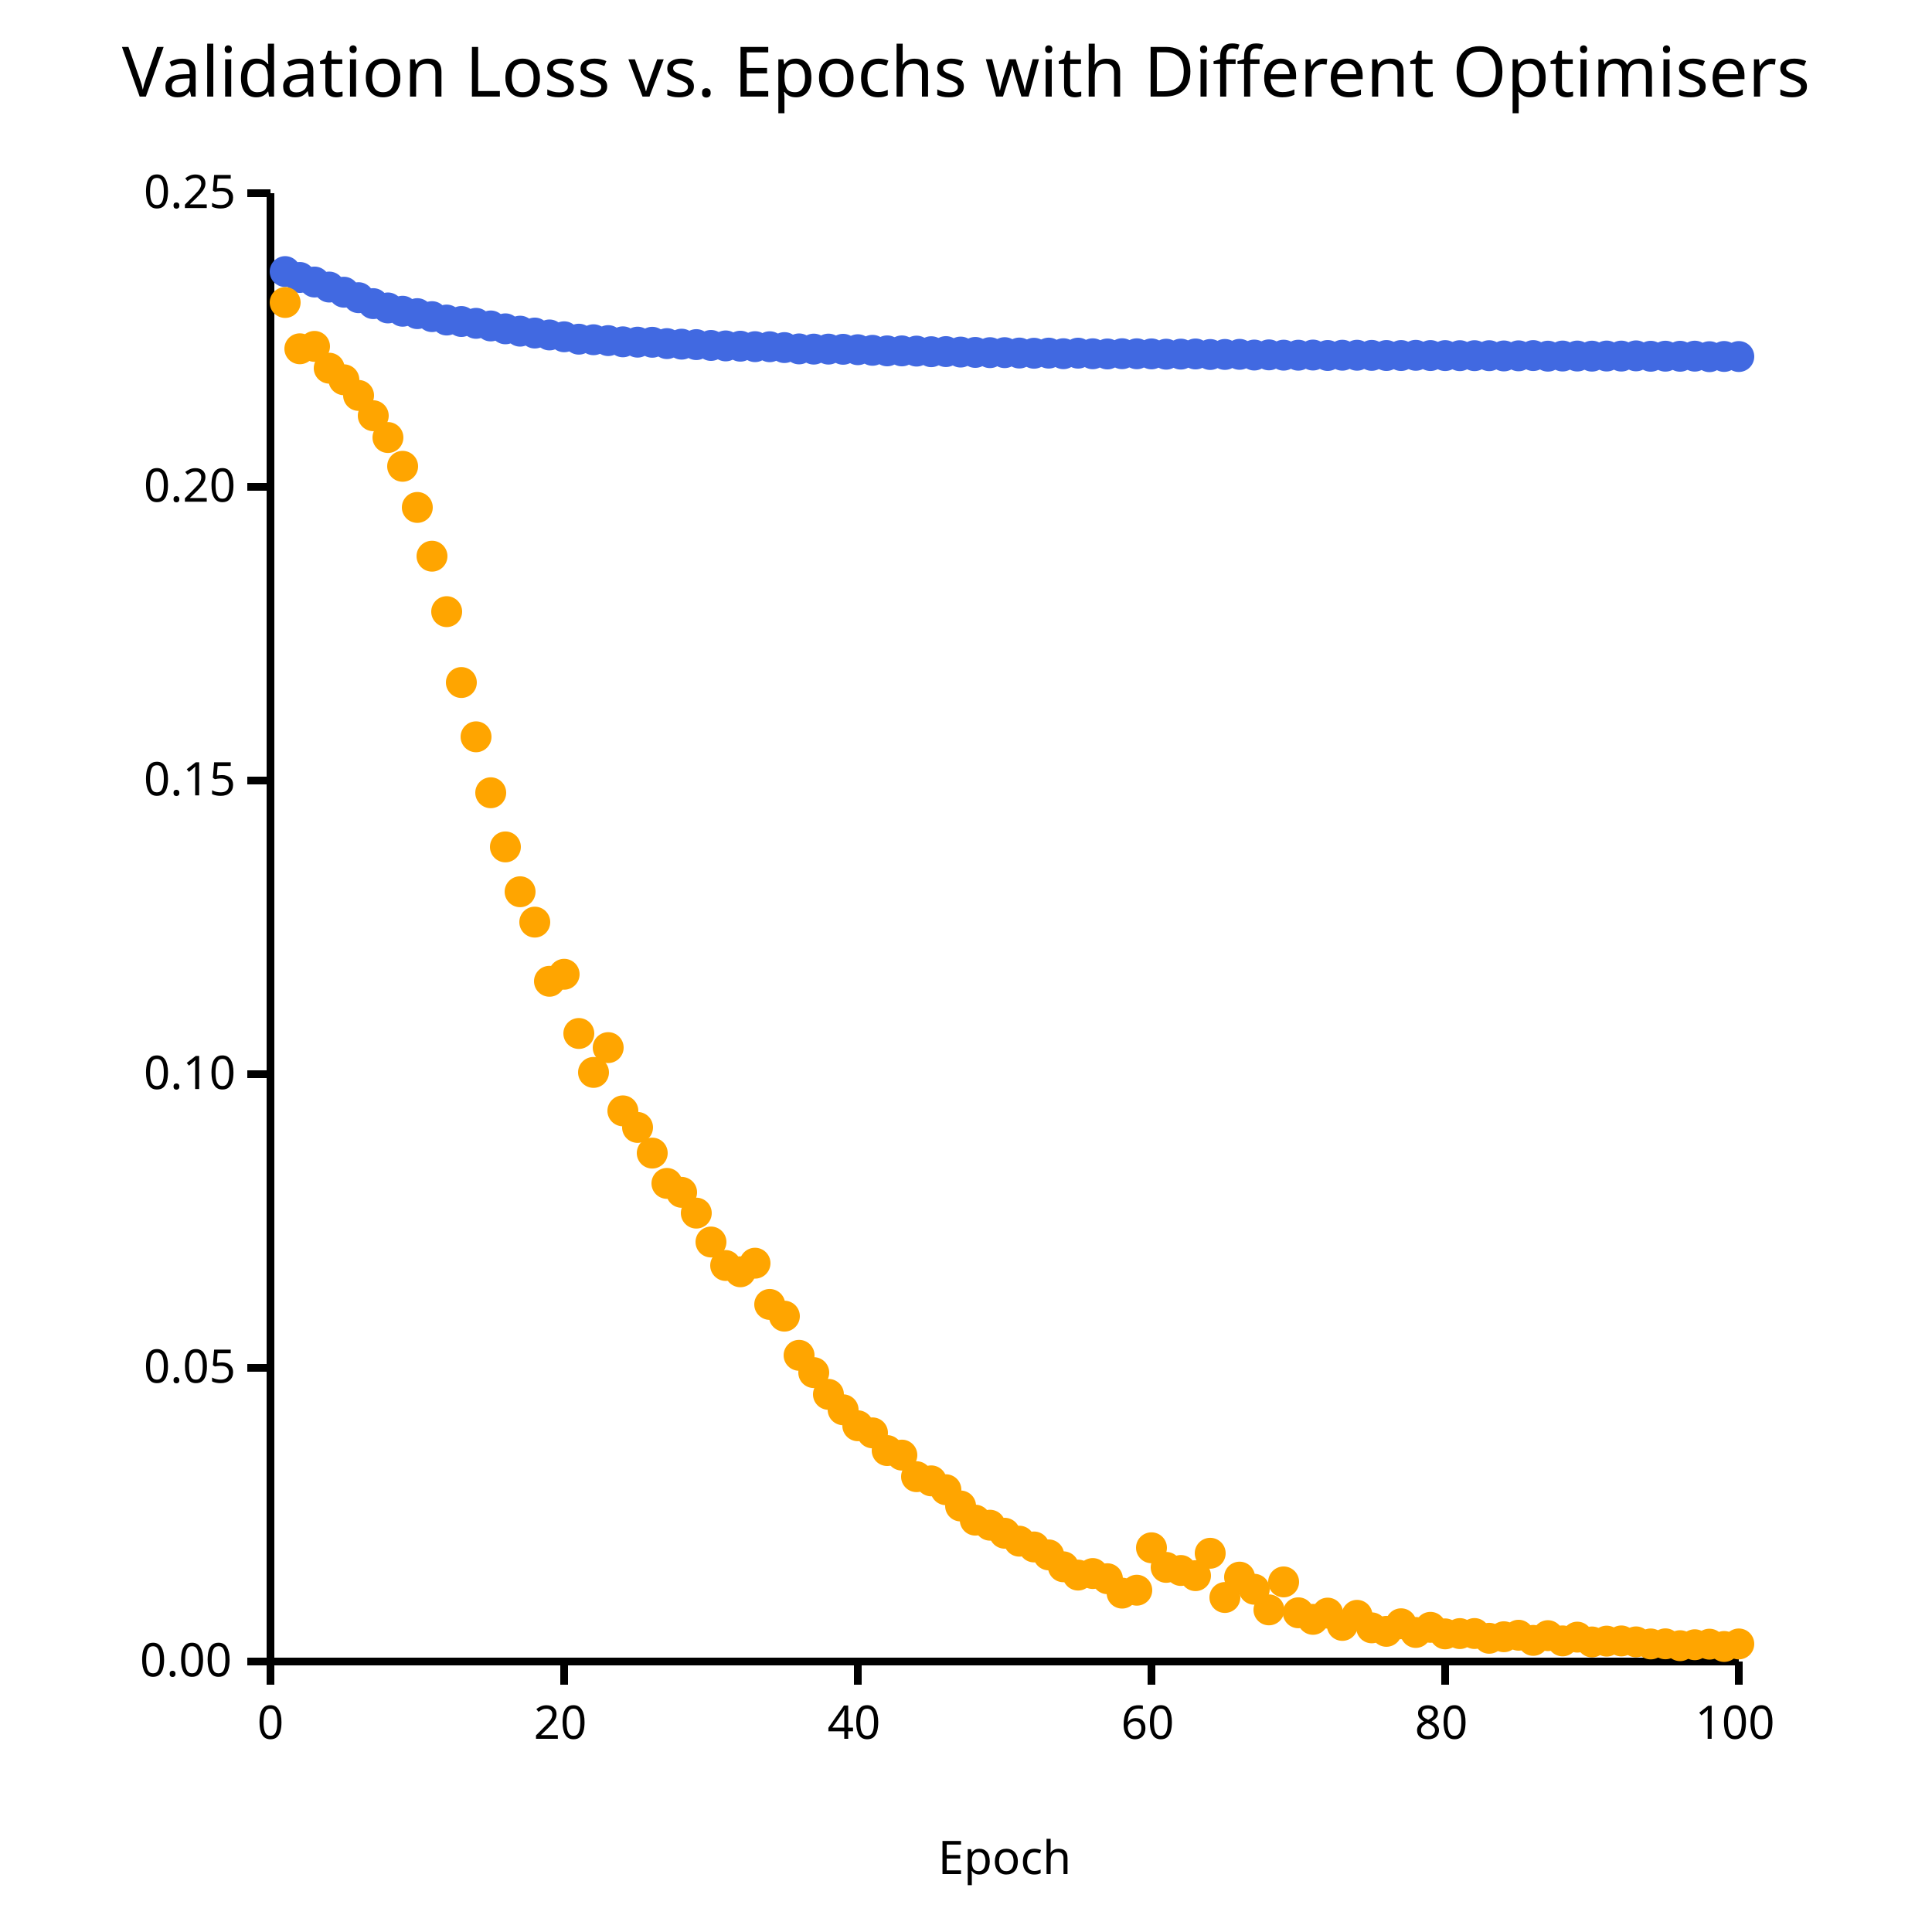
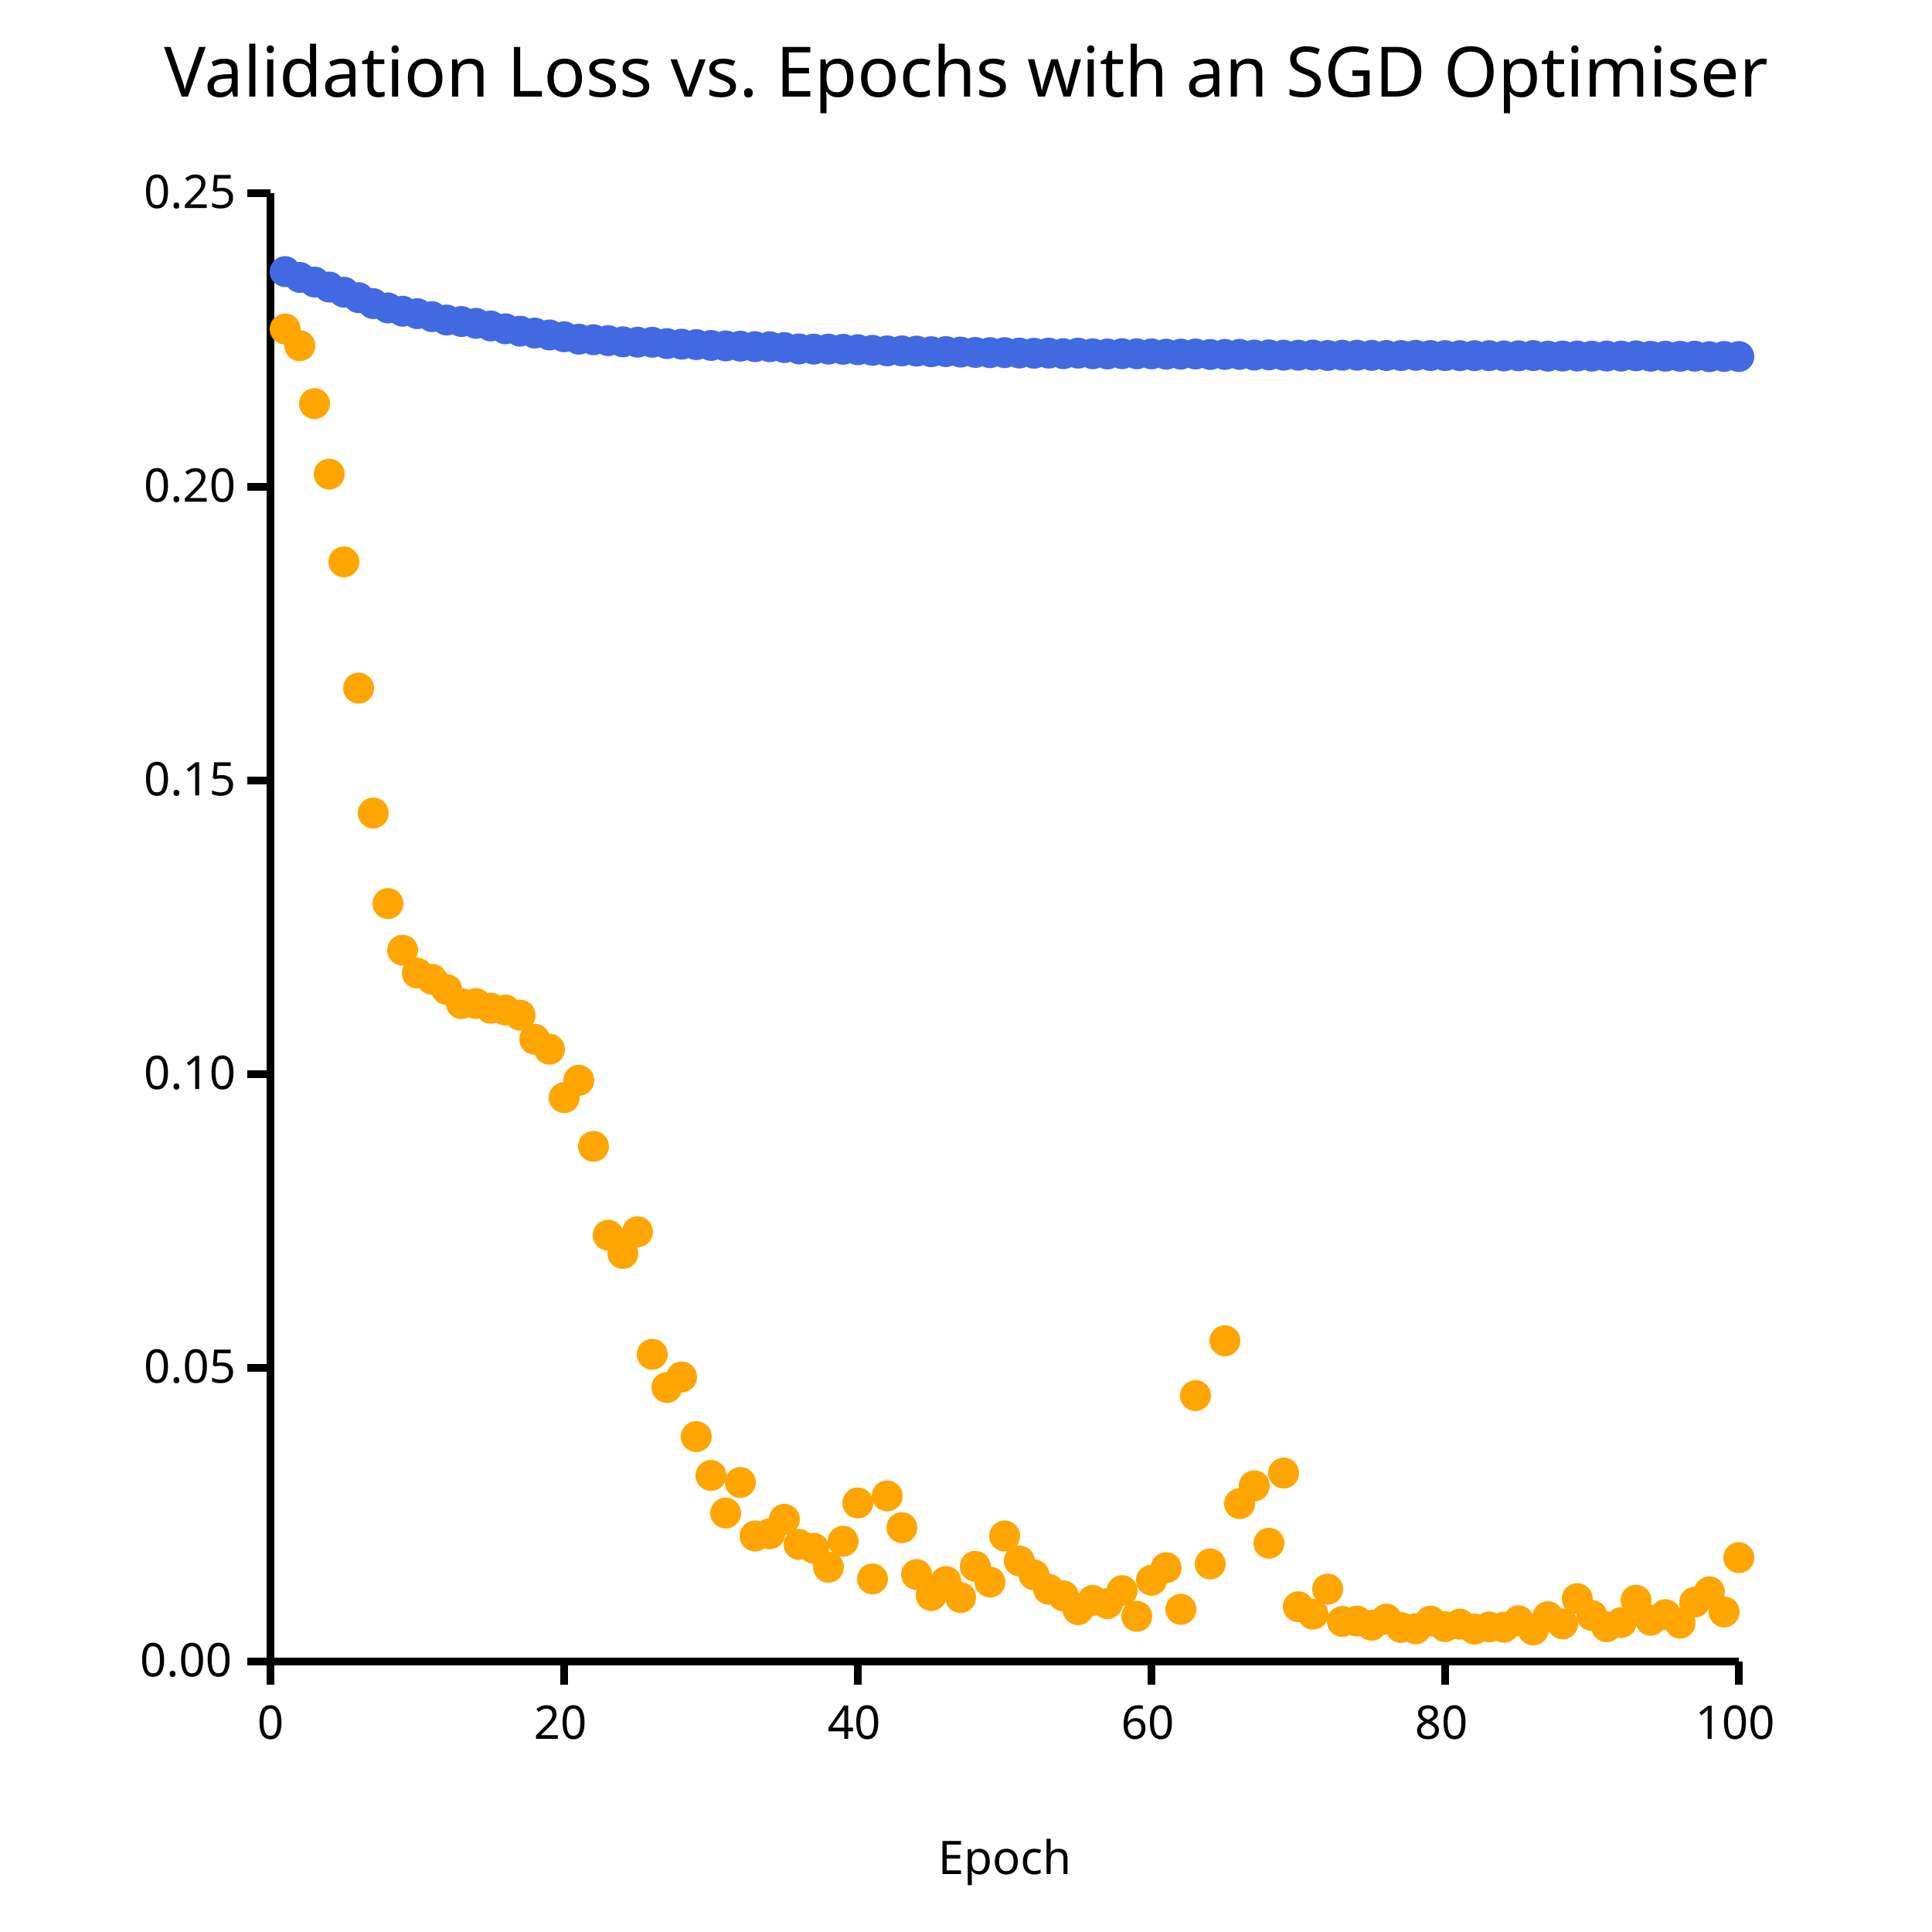
<svg xmlns="http://www.w3.org/2000/svg" height="500" width="500" viewbox="0 0 500 500" font-family="sans-serif">
-   <text x="50%" y="5%" style="font-size: 18px; text-anchor: middle;">Validation Loss vs. Epochs with Different Optimisers</text>
+   <text x="50%" y="5%" style="font-size: 18px; text-anchor: middle;">Validation Loss vs. Epochs with an SGD Optimiser</text>
  <line x1="14%" x2="90%" y1="86%" y2="86%" style="stroke-width: 2px; stroke: black;" />
  <g>
    <line x1="14%" x2="14%" y1="86%" y2="87.2%" style="stroke-width: 2px; stroke: black;" />
    <line x1="29.2%" x2="29.2%" y1="86%" y2="87.2%" style="stroke-width: 2px; stroke: black;" />
    <line x1="44.4%" x2="44.4%" y1="86%" y2="87.2%" style="stroke-width: 2px; stroke: black;" />
    <line x1="59.6%" x2="59.6%" y1="86%" y2="87.2%" style="stroke-width: 2px; stroke: black;" />
    <line x1="74.8%" x2="74.8%" y1="86%" y2="87.2%" style="stroke-width: 2px; stroke: black;" />
    <line x1="90%" x2="90%" y1="86%" y2="87.2%" style="stroke-width: 2px; stroke: black;" />
  </g>
  <g>
    <text x="14%" y="90%" style="text-anchor: middle; transform: translateX(0px);">0</text>
    <text x="29.2%" y="90%" style="text-anchor: middle; transform: translateX(-1px);">20</text>
    <text x="44.4%" y="90%" style="text-anchor: middle; transform: translateX(-1px);">40</text>
    <text x="59.6%" y="90%" style="text-anchor: middle; transform: translateX(-1px);">60</text>
    <text x="74.8%" y="90%" style="text-anchor: middle; transform: translateX(-1px);">80</text>
    <text x="90%" y="90%" style="text-anchor: middle; transform: translateX(-1px);">100</text>
  </g>
  <text x="52%" y="97%" style="text-anchor: middle;">Epoch</text>
  <line x1="14%" x2="14%" y1="86%" y2="10%" style="stroke-width: 2px; stroke: black;" />
  <g>
    <line x1="14%" x2="12.8%" y1="86%" y2="86%" style="stroke-width: 2px; stroke: black;" />
    <line x1="14%" x2="12.8%" y1="70.8%" y2="70.8%" style="stroke-width: 2px; stroke: black;" />
    <line x1="14%" x2="12.8%" y1="55.6%" y2="55.6%" style="stroke-width: 2px; stroke: black;" />
    <line x1="14%" x2="12.8%" y1="40.4%" y2="40.4%" style="stroke-width: 2px; stroke: black;" />
    <line x1="14%" x2="12.8%" y1="25.2%" y2="25.2%" style="stroke-width: 2px; stroke: black;" />
    <line x1="14%" x2="12.8%" y1="10%" y2="10%" style="stroke-width: 2px; stroke: black;" />
  </g>
  <g>
    <text x="12%" y="86%" dy="0.32em" style="text-anchor: end; transform: translateX(0px);">0.00</text>
    <text x="12%" y="70.8%" dy="0.32em" style="text-anchor: end; transform: translateX(1px);">0.05</text>
    <text x="12%" y="55.6%" dy="0.32em" style="text-anchor: end; transform: translateX(1px);">0.10</text>
    <text x="12%" y="40.4%" dy="0.32em" style="text-anchor: end; transform: translateX(1px);">0.15</text>
    <text x="12%" y="25.2%" dy="0.32em" style="text-anchor: end; transform: translateX(1px);">0.20</text>
    <text x="12%" y="10%" dy="0.32em" style="text-anchor: end; transform: translateX(1px);">0.25</text>
  </g>
  <text x="-48%" y="3%" style="text-anchor: middle; transform: rotateZ(-90deg);">Training Loss</text>
  <g>
    <circle cx="14.76%" cy="14.057%" r="4" fill="royalblue" />
    <circle cx="15.52%" cy="14.361%" r="4" fill="royalblue" />
    <circle cx="16.28%" cy="14.598%" r="4" fill="royalblue" />
    <circle cx="17.04%" cy="14.858%" r="4" fill="royalblue" />
    <circle cx="17.8%" cy="15.124%" r="4" fill="royalblue" />
    <circle cx="18.56%" cy="15.408%" r="4" fill="royalblue" />
    <circle cx="19.32%" cy="15.716%" r="4" fill="royalblue" />
    <circle cx="20.08%" cy="15.939%" r="4" fill="royalblue" />
    <circle cx="20.84%" cy="16.11%" r="4" fill="royalblue" />
    <circle cx="21.6%" cy="16.234%" r="4" fill="royalblue" />
    <circle cx="22.36%" cy="16.389%" r="4" fill="royalblue" />
    <circle cx="23.12%" cy="16.565%" r="4" fill="royalblue" />
    <circle cx="23.88%" cy="16.641%" r="4" fill="royalblue" />
    <circle cx="24.64%" cy="16.736%" r="4" fill="royalblue" />
    <circle cx="25.4%" cy="16.871%" r="4" fill="royalblue" />
    <circle cx="26.16%" cy="17.02%" r="4" fill="royalblue" />
    <circle cx="26.92%" cy="17.141%" r="4" fill="royalblue" />
    <circle cx="27.68%" cy="17.238%" r="4" fill="royalblue" />
    <circle cx="28.44%" cy="17.337%" r="4" fill="royalblue" />
    <circle cx="29.2%" cy="17.432%" r="4" fill="royalblue" />
    <circle cx="29.96%" cy="17.556%" r="4" fill="royalblue" />
    <circle cx="30.72%" cy="17.585%" r="4" fill="royalblue" />
    <circle cx="31.48%" cy="17.63%" r="4" fill="royalblue" />
    <circle cx="32.24%" cy="17.693%" r="4" fill="royalblue" />
    <circle cx="33%" cy="17.71%" r="4" fill="royalblue" />
    <circle cx="33.76%" cy="17.716%" r="4" fill="royalblue" />
    <circle cx="34.52%" cy="17.785%" r="4" fill="royalblue" />
    <circle cx="35.28%" cy="17.814%" r="4" fill="royalblue" />
    <circle cx="36.04%" cy="17.837%" r="4" fill="royalblue" />
    <circle cx="36.8%" cy="17.88%" r="4" fill="royalblue" />
    <circle cx="37.56%" cy="17.904%" r="4" fill="royalblue" />
    <circle cx="38.32%" cy="17.919%" r="4" fill="royalblue" />
    <circle cx="39.08%" cy="17.943%" r="4" fill="royalblue" />
    <circle cx="39.84%" cy="17.947%" r="4" fill="royalblue" />
    <circle cx="40.6%" cy="17.991%" r="4" fill="royalblue" />
    <circle cx="41.36%" cy="18.059%" r="4" fill="royalblue" />
    <circle cx="42.12%" cy="18.07%" r="4" fill="royalblue" />
    <circle cx="42.88%" cy="18.07%" r="4" fill="royalblue" />
    <circle cx="43.64%" cy="18.079%" r="4" fill="royalblue" />
    <circle cx="44.4%" cy="18.101%" r="4" fill="royalblue" />
    <circle cx="45.16%" cy="18.132%" r="4" fill="royalblue" />
    <circle cx="45.92%" cy="18.161%" r="4" fill="royalblue" />
    <circle cx="46.68%" cy="18.162%" r="4" fill="royalblue" />
    <circle cx="47.44%" cy="18.173%" r="4" fill="royalblue" />
    <circle cx="48.2%" cy="18.204%" r="4" fill="royalblue" />
    <circle cx="48.96%" cy="18.198%" r="4" fill="royalblue" />
    <circle cx="49.72%" cy="18.223%" r="4" fill="royalblue" />
    <circle cx="50.48%" cy="18.241%" r="4" fill="royalblue" />
    <circle cx="51.24%" cy="18.253%" r="4" fill="royalblue" />
    <circle cx="52%" cy="18.253%" r="4" fill="royalblue" />
    <circle cx="52.76%" cy="18.273%" r="4" fill="royalblue" />
    <circle cx="53.52%" cy="18.284%" r="4" fill="royalblue" />
    <circle cx="54.28%" cy="18.277%" r="4" fill="royalblue" />
    <circle cx="55.04%" cy="18.308%" r="4" fill="royalblue" />
    <circle cx="55.8%" cy="18.279%" r="4" fill="royalblue" />
    <circle cx="56.56%" cy="18.311%" r="4" fill="royalblue" />
    <circle cx="57.32%" cy="18.321%" r="4" fill="royalblue" />
    <circle cx="58.08%" cy="18.308%" r="4" fill="royalblue" />
    <circle cx="58.84%" cy="18.311%" r="4" fill="royalblue" />
    <circle cx="59.6%" cy="18.317%" r="4" fill="royalblue" />
    <circle cx="60.36%" cy="18.333%" r="4" fill="royalblue" />
    <circle cx="61.12%" cy="18.329%" r="4" fill="royalblue" />
    <circle cx="61.88%" cy="18.321%" r="4" fill="royalblue" />
    <circle cx="62.64%" cy="18.349%" r="4" fill="royalblue" />
    <circle cx="63.4%" cy="18.346%" r="4" fill="royalblue" />
    <circle cx="64.16%" cy="18.341%" r="4" fill="royalblue" />
    <circle cx="64.92%" cy="18.377%" r="4" fill="royalblue" />
    <circle cx="65.68%" cy="18.368%" r="4" fill="royalblue" />
    <circle cx="66.44%" cy="18.383%" r="4" fill="royalblue" />
    <circle cx="67.2%" cy="18.385%" r="4" fill="royalblue" />
    <circle cx="67.96%" cy="18.377%" r="4" fill="royalblue" />
    <circle cx="68.72%" cy="18.4%" r="4" fill="royalblue" />
    <circle cx="69.48%" cy="18.386%" r="4" fill="royalblue" />
    <circle cx="70.24%" cy="18.387%" r="4" fill="royalblue" />
    <circle cx="71%" cy="18.394%" r="4" fill="royalblue" />
    <circle cx="71.76%" cy="18.401%" r="4" fill="royalblue" />
    <circle cx="72.52%" cy="18.402%" r="4" fill="royalblue" />
    <circle cx="73.28%" cy="18.391%" r="4" fill="royalblue" />
    <circle cx="74.04%" cy="18.403%" r="4" fill="royalblue" />
    <circle cx="74.8%" cy="18.405%" r="4" fill="royalblue" />
    <circle cx="75.56%" cy="18.409%" r="4" fill="royalblue" />
    <circle cx="76.32%" cy="18.409%" r="4" fill="royalblue" />
    <circle cx="77.08%" cy="18.41%" r="4" fill="royalblue" />
    <circle cx="77.84%" cy="18.423%" r="4" fill="royalblue" />
    <circle cx="78.6%" cy="18.417%" r="4" fill="royalblue" />
    <circle cx="79.36%" cy="18.404%" r="4" fill="royalblue" />
    <circle cx="80.12%" cy="18.435%" r="4" fill="royalblue" />
    <circle cx="80.88%" cy="18.428%" r="4" fill="royalblue" />
    <circle cx="81.64%" cy="18.428%" r="4" fill="royalblue" />
    <circle cx="82.4%" cy="18.434%" r="4" fill="royalblue" />
    <circle cx="83.16%" cy="18.428%" r="4" fill="royalblue" />
    <circle cx="83.92%" cy="18.431%" r="4" fill="royalblue" />
    <circle cx="84.68%" cy="18.419%" r="4" fill="royalblue" />
    <circle cx="85.44%" cy="18.44%" r="4" fill="royalblue" />
    <circle cx="86.2%" cy="18.436%" r="4" fill="royalblue" />
    <circle cx="86.96%" cy="18.44%" r="4" fill="royalblue" />
    <circle cx="87.72%" cy="18.434%" r="4" fill="royalblue" />
    <circle cx="88.48%" cy="18.462%" r="4" fill="royalblue" />
    <circle cx="89.24%" cy="18.45%" r="4" fill="royalblue" />
    <circle cx="90%" cy="18.454%" r="4" fill="royalblue" />
-     <circle cx="14.76%" cy="15.657%" r="4" fill="orange" />
-     <circle cx="15.52%" cy="18.053%" r="4" fill="orange" />
-     <circle cx="16.28%" cy="17.929%" r="4" fill="orange" />
-     <circle cx="17.04%" cy="19.057%" r="4" fill="orange" />
-     <circle cx="17.8%" cy="19.657%" r="4" fill="orange" />
-     <circle cx="18.56%" cy="20.468%" r="4" fill="orange" />
-     <circle cx="19.32%" cy="21.518%" r="4" fill="orange" />
-     <circle cx="20.08%" cy="22.646%" r="4" fill="orange" />
-     <circle cx="20.84%" cy="24.136%" r="4" fill="orange" />
-     <circle cx="21.6%" cy="26.265%" r="4" fill="orange" />
-     <circle cx="22.36%" cy="28.788%" r="4" fill="orange" />
-     <circle cx="23.12%" cy="31.659%" r="4" fill="orange" />
-     <circle cx="23.88%" cy="35.327%" r="4" fill="orange" />
-     <circle cx="24.64%" cy="38.137%" r="4" fill="orange" />
-     <circle cx="25.4%" cy="41.033%" r="4" fill="orange" />
-     <circle cx="26.16%" cy="43.836%" r="4" fill="orange" />
-     <circle cx="26.92%" cy="46.157%" r="4" fill="orange" />
-     <circle cx="27.68%" cy="47.729%" r="4" fill="orange" />
-     <circle cx="28.44%" cy="50.791%" r="4" fill="orange" />
-     <circle cx="29.2%" cy="50.428%" r="4" fill="orange" />
-     <circle cx="29.96%" cy="53.493%" r="4" fill="orange" />
-     <circle cx="30.72%" cy="55.508%" r="4" fill="orange" />
-     <circle cx="31.48%" cy="54.224%" r="4" fill="orange" />
-     <circle cx="32.24%" cy="57.498%" r="4" fill="orange" />
-     <circle cx="33%" cy="58.355%" r="4" fill="orange" />
-     <circle cx="33.76%" cy="59.684%" r="4" fill="orange" />
-     <circle cx="34.52%" cy="61.253%" r="4" fill="orange" />
-     <circle cx="35.28%" cy="61.715%" r="4" fill="orange" />
-     <circle cx="36.04%" cy="62.791%" r="4" fill="orange" />
-     <circle cx="36.8%" cy="64.286%" r="4" fill="orange" />
-     <circle cx="37.56%" cy="65.502%" r="4" fill="orange" />
-     <circle cx="38.32%" cy="65.828%" r="4" fill="orange" />
-     <circle cx="39.08%" cy="65.383%" r="4" fill="orange" />
-     <circle cx="39.84%" cy="67.517%" r="4" fill="orange" />
-     <circle cx="40.6%" cy="68.124%" r="4" fill="orange" />
-     <circle cx="41.36%" cy="70.151%" r="4" fill="orange" />
-     <circle cx="42.12%" cy="71.046%" r="4" fill="orange" />
-     <circle cx="42.88%" cy="72.172%" r="4" fill="orange" />
-     <circle cx="43.64%" cy="72.97%" r="4" fill="orange" />
-     <circle cx="44.4%" cy="73.797%" r="4" fill="orange" />
-     <circle cx="45.16%" cy="74.165%" r="4" fill="orange" />
-     <circle cx="45.92%" cy="75.081%" r="4" fill="orange" />
-     <circle cx="46.68%" cy="75.316%" r="4" fill="orange" />
-     <circle cx="47.44%" cy="76.433%" r="4" fill="orange" />
-     <circle cx="48.2%" cy="76.649%" r="4" fill="orange" />
-     <circle cx="48.96%" cy="77.108%" r="4" fill="orange" />
-     <circle cx="49.72%" cy="77.949%" r="4" fill="orange" />
-     <circle cx="50.48%" cy="78.682%" r="4" fill="orange" />
-     <circle cx="51.24%" cy="78.944%" r="4" fill="orange" />
-     <circle cx="52%" cy="79.36%" r="4" fill="orange" />
-     <circle cx="52.76%" cy="79.771%" r="4" fill="orange" />
-     <circle cx="53.52%" cy="80.07%" r="4" fill="orange" />
-     <circle cx="54.28%" cy="80.481%" r="4" fill="orange" />
-     <circle cx="55.04%" cy="81.097%" r="4" fill="orange" />
-     <circle cx="55.8%" cy="81.526%" r="4" fill="orange" />
-     <circle cx="56.56%" cy="81.446%" r="4" fill="orange" />
-     <circle cx="57.32%" cy="81.714%" r="4" fill="orange" />
-     <circle cx="58.08%" cy="82.46%" r="4" fill="orange" />
-     <circle cx="58.84%" cy="82.309%" r="4" fill="orange" />
-     <circle cx="59.6%" cy="80.113%" r="4" fill="orange" />
-     <circle cx="60.36%" cy="81.127%" r="4" fill="orange" />
-     <circle cx="61.12%" cy="81.288%" r="4" fill="orange" />
-     <circle cx="61.88%" cy="81.556%" r="4" fill="orange" />
-     <circle cx="62.64%" cy="80.397%" r="4" fill="orange" />
-     <circle cx="63.4%" cy="82.686%" r="4" fill="orange" />
-     <circle cx="64.16%" cy="81.632%" r="4" fill="orange" />
-     <circle cx="64.92%" cy="82.26%" r="4" fill="orange" />
-     <circle cx="65.68%" cy="83.327%" r="4" fill="orange" />
-     <circle cx="66.44%" cy="81.88%" r="4" fill="orange" />
-     <circle cx="67.2%" cy="83.478%" r="4" fill="orange" />
-     <circle cx="67.96%" cy="83.818%" r="4" fill="orange" />
-     <circle cx="68.72%" cy="83.494%" r="4" fill="orange" />
-     <circle cx="69.48%" cy="84.131%" r="4" fill="orange" />
-     <circle cx="70.24%" cy="83.609%" r="4" fill="orange" />
-     <circle cx="71%" cy="84.257%" r="4" fill="orange" />
-     <circle cx="71.76%" cy="84.438%" r="4" fill="orange" />
-     <circle cx="72.52%" cy="84.046%" r="4" fill="orange" />
-     <circle cx="73.28%" cy="84.496%" r="4" fill="orange" />
-     <circle cx="74.04%" cy="84.23%" r="4" fill="orange" />
-     <circle cx="74.8%" cy="84.569%" r="4" fill="orange" />
-     <circle cx="75.56%" cy="84.554%" r="4" fill="orange" />
-     <circle cx="76.32%" cy="84.551%" r="4" fill="orange" />
-     <circle cx="77.08%" cy="84.797%" r="4" fill="orange" />
-     <circle cx="77.84%" cy="84.718%" r="4" fill="orange" />
-     <circle cx="78.6%" cy="84.639%" r="4" fill="orange" />
-     <circle cx="79.36%" cy="84.906%" r="4" fill="orange" />
-     <circle cx="80.12%" cy="84.661%" r="4" fill="orange" />
-     <circle cx="80.88%" cy="84.932%" r="4" fill="orange" />
-     <circle cx="81.64%" cy="84.738%" r="4" fill="orange" />
-     <circle cx="82.4%" cy="84.987%" r="4" fill="orange" />
-     <circle cx="83.16%" cy="84.944%" r="4" fill="orange" />
-     <circle cx="83.92%" cy="84.934%" r="4" fill="orange" />
-     <circle cx="84.68%" cy="84.983%" r="4" fill="orange" />
-     <circle cx="85.44%" cy="85.09%" r="4" fill="orange" />
-     <circle cx="86.2%" cy="85.084%" r="4" fill="orange" />
-     <circle cx="86.96%" cy="85.18%" r="4" fill="orange" />
-     <circle cx="87.72%" cy="85.131%" r="4" fill="orange" />
-     <circle cx="88.48%" cy="85.102%" r="4" fill="orange" />
-     <circle cx="89.24%" cy="85.222%" r="4" fill="orange" />
-     <circle cx="90%" cy="85.09%" r="4" fill="orange" />
+     <circle cx="14.76%" cy="17.03%" r="4" fill="orange" />
+     <circle cx="15.52%" cy="17.894%" r="4" fill="orange" />
+     <circle cx="16.28%" cy="20.892%" r="4" fill="orange" />
+     <circle cx="17.04%" cy="24.54%" r="4" fill="orange" />
+     <circle cx="17.8%" cy="29.083%" r="4" fill="orange" />
+     <circle cx="18.56%" cy="35.618%" r="4" fill="orange" />
+     <circle cx="19.32%" cy="42.083%" r="4" fill="orange" />
+     <circle cx="20.08%" cy="46.77%" r="4" fill="orange" />
+     <circle cx="20.84%" cy="49.183%" r="4" fill="orange" />
+     <circle cx="21.6%" cy="50.371%" r="4" fill="orange" />
+     <circle cx="22.36%" cy="50.689%" r="4" fill="orange" />
+     <circle cx="23.12%" cy="51.213%" r="4" fill="orange" />
+     <circle cx="23.88%" cy="51.945%" r="4" fill="orange" />
+     <circle cx="24.64%" cy="51.944%" r="4" fill="orange" />
+     <circle cx="25.4%" cy="52.187%" r="4" fill="orange" />
+     <circle cx="26.16%" cy="52.278%" r="4" fill="orange" />
+     <circle cx="26.92%" cy="52.546%" r="4" fill="orange" />
+     <circle cx="27.68%" cy="53.794%" r="4" fill="orange" />
+     <circle cx="28.44%" cy="54.308%" r="4" fill="orange" />
+     <circle cx="29.2%" cy="56.814%" r="4" fill="orange" />
+     <circle cx="29.96%" cy="55.917%" r="4" fill="orange" />
+     <circle cx="30.72%" cy="59.337%" r="4" fill="orange" />
+     <circle cx="31.48%" cy="63.934%" r="4" fill="orange" />
+     <circle cx="32.24%" cy="64.88%" r="4" fill="orange" />
+     <circle cx="33%" cy="63.756%" r="4" fill="orange" />
+     <circle cx="33.76%" cy="70.097%" r="4" fill="orange" />
+     <circle cx="34.52%" cy="71.818%" r="4" fill="orange" />
+     <circle cx="35.28%" cy="71.271%" r="4" fill="orange" />
+     <circle cx="36.04%" cy="74.358%" r="4" fill="orange" />
+     <circle cx="36.8%" cy="76.369%" r="4" fill="orange" />
+     <circle cx="37.56%" cy="78.315%" r="4" fill="orange" />
+     <circle cx="38.32%" cy="76.734%" r="4" fill="orange" />
+     <circle cx="39.08%" cy="79.503%" r="4" fill="orange" />
+     <circle cx="39.84%" cy="79.389%" r="4" fill="orange" />
+     <circle cx="40.6%" cy="78.637%" r="4" fill="orange" />
+     <circle cx="41.36%" cy="79.94%" r="4" fill="orange" />
+     <circle cx="42.12%" cy="80.138%" r="4" fill="orange" />
+     <circle cx="42.88%" cy="81.119%" r="4" fill="orange" />
+     <circle cx="43.64%" cy="79.773%" r="4" fill="orange" />
+     <circle cx="44.4%" cy="77.791%" r="4" fill="orange" />
+     <circle cx="45.16%" cy="81.727%" r="4" fill="orange" />
+     <circle cx="45.92%" cy="77.43%" r="4" fill="orange" />
+     <circle cx="46.68%" cy="79.071%" r="4" fill="orange" />
+     <circle cx="47.44%" cy="81.498%" r="4" fill="orange" />
+     <circle cx="48.2%" cy="82.585%" r="4" fill="orange" />
+     <circle cx="48.96%" cy="81.855%" r="4" fill="orange" />
+     <circle cx="49.72%" cy="82.688%" r="4" fill="orange" />
+     <circle cx="50.48%" cy="81.073%" r="4" fill="orange" />
+     <circle cx="51.24%" cy="81.887%" r="4" fill="orange" />
+     <circle cx="52%" cy="79.502%" r="4" fill="orange" />
+     <circle cx="52.76%" cy="80.791%" r="4" fill="orange" />
+     <circle cx="53.52%" cy="81.513%" r="4" fill="orange" />
+     <circle cx="54.28%" cy="82.262%" r="4" fill="orange" />
+     <circle cx="55.04%" cy="82.603%" r="4" fill="orange" />
+     <circle cx="55.8%" cy="83.315%" r="4" fill="orange" />
+     <circle cx="56.56%" cy="82.837%" r="4" fill="orange" />
+     <circle cx="57.32%" cy="83.004%" r="4" fill="orange" />
+     <circle cx="58.08%" cy="82.33%" r="4" fill="orange" />
+     <circle cx="58.84%" cy="83.661%" r="4" fill="orange" />
+     <circle cx="59.6%" cy="81.794%" r="4" fill="orange" />
+     <circle cx="60.36%" cy="81.146%" r="4" fill="orange" />
+     <circle cx="61.12%" cy="83.297%" r="4" fill="orange" />
+     <circle cx="61.88%" cy="72.234%" r="4" fill="orange" />
+     <circle cx="62.64%" cy="80.949%" r="4" fill="orange" />
+     <circle cx="63.4%" cy="69.396%" r="4" fill="orange" />
+     <circle cx="64.16%" cy="77.829%" r="4" fill="orange" />
+     <circle cx="64.92%" cy="76.903%" r="4" fill="orange" />
+     <circle cx="65.68%" cy="79.877%" r="4" fill="orange" />
+     <circle cx="66.44%" cy="76.247%" r="4" fill="orange" />
+     <circle cx="67.2%" cy="83.167%" r="4" fill="orange" />
+     <circle cx="67.96%" cy="83.549%" r="4" fill="orange" />
+     <circle cx="68.72%" cy="82.252%" r="4" fill="orange" />
+     <circle cx="69.48%" cy="83.925%" r="4" fill="orange" />
+     <circle cx="70.24%" cy="83.909%" r="4" fill="orange" />
+     <circle cx="71%" cy="84.124%" r="4" fill="orange" />
+     <circle cx="71.76%" cy="83.806%" r="4" fill="orange" />
+     <circle cx="72.52%" cy="84.238%" r="4" fill="orange" />
+     <circle cx="73.28%" cy="84.304%" r="4" fill="orange" />
+     <circle cx="74.04%" cy="83.906%" r="4" fill="orange" />
+     <circle cx="74.8%" cy="84.196%" r="4" fill="orange" />
+     <circle cx="75.56%" cy="84.066%" r="4" fill="orange" />
+     <circle cx="76.32%" cy="84.323%" r="4" fill="orange" />
+     <circle cx="77.08%" cy="84.21%" r="4" fill="orange" />
+     <circle cx="77.84%" cy="84.226%" r="4" fill="orange" />
+     <circle cx="78.6%" cy="83.891%" r="4" fill="orange" />
+     <circle cx="79.36%" cy="84.368%" r="4" fill="orange" />
+     <circle cx="80.12%" cy="83.685%" r="4" fill="orange" />
+     <circle cx="80.88%" cy="84.051%" r="4" fill="orange" />
+     <circle cx="81.64%" cy="82.745%" r="4" fill="orange" />
+     <circle cx="82.4%" cy="83.62%" r="4" fill="orange" />
+     <circle cx="83.16%" cy="84.201%" r="4" fill="orange" />
+     <circle cx="83.92%" cy="83.979%" r="4" fill="orange" />
+     <circle cx="84.68%" cy="82.832%" r="4" fill="orange" />
+     <circle cx="85.44%" cy="83.864%" r="4" fill="orange" />
+     <circle cx="86.2%" cy="83.573%" r="4" fill="orange" />
+     <circle cx="86.96%" cy="84.016%" r="4" fill="orange" />
+     <circle cx="87.72%" cy="82.927%" r="4" fill="orange" />
+     <circle cx="88.48%" cy="82.395%" r="4" fill="orange" />
+     <circle cx="89.24%" cy="83.432%" r="4" fill="orange" />
+     <circle cx="90%" cy="80.625%" r="4" fill="orange" />
  </g>
</svg>
